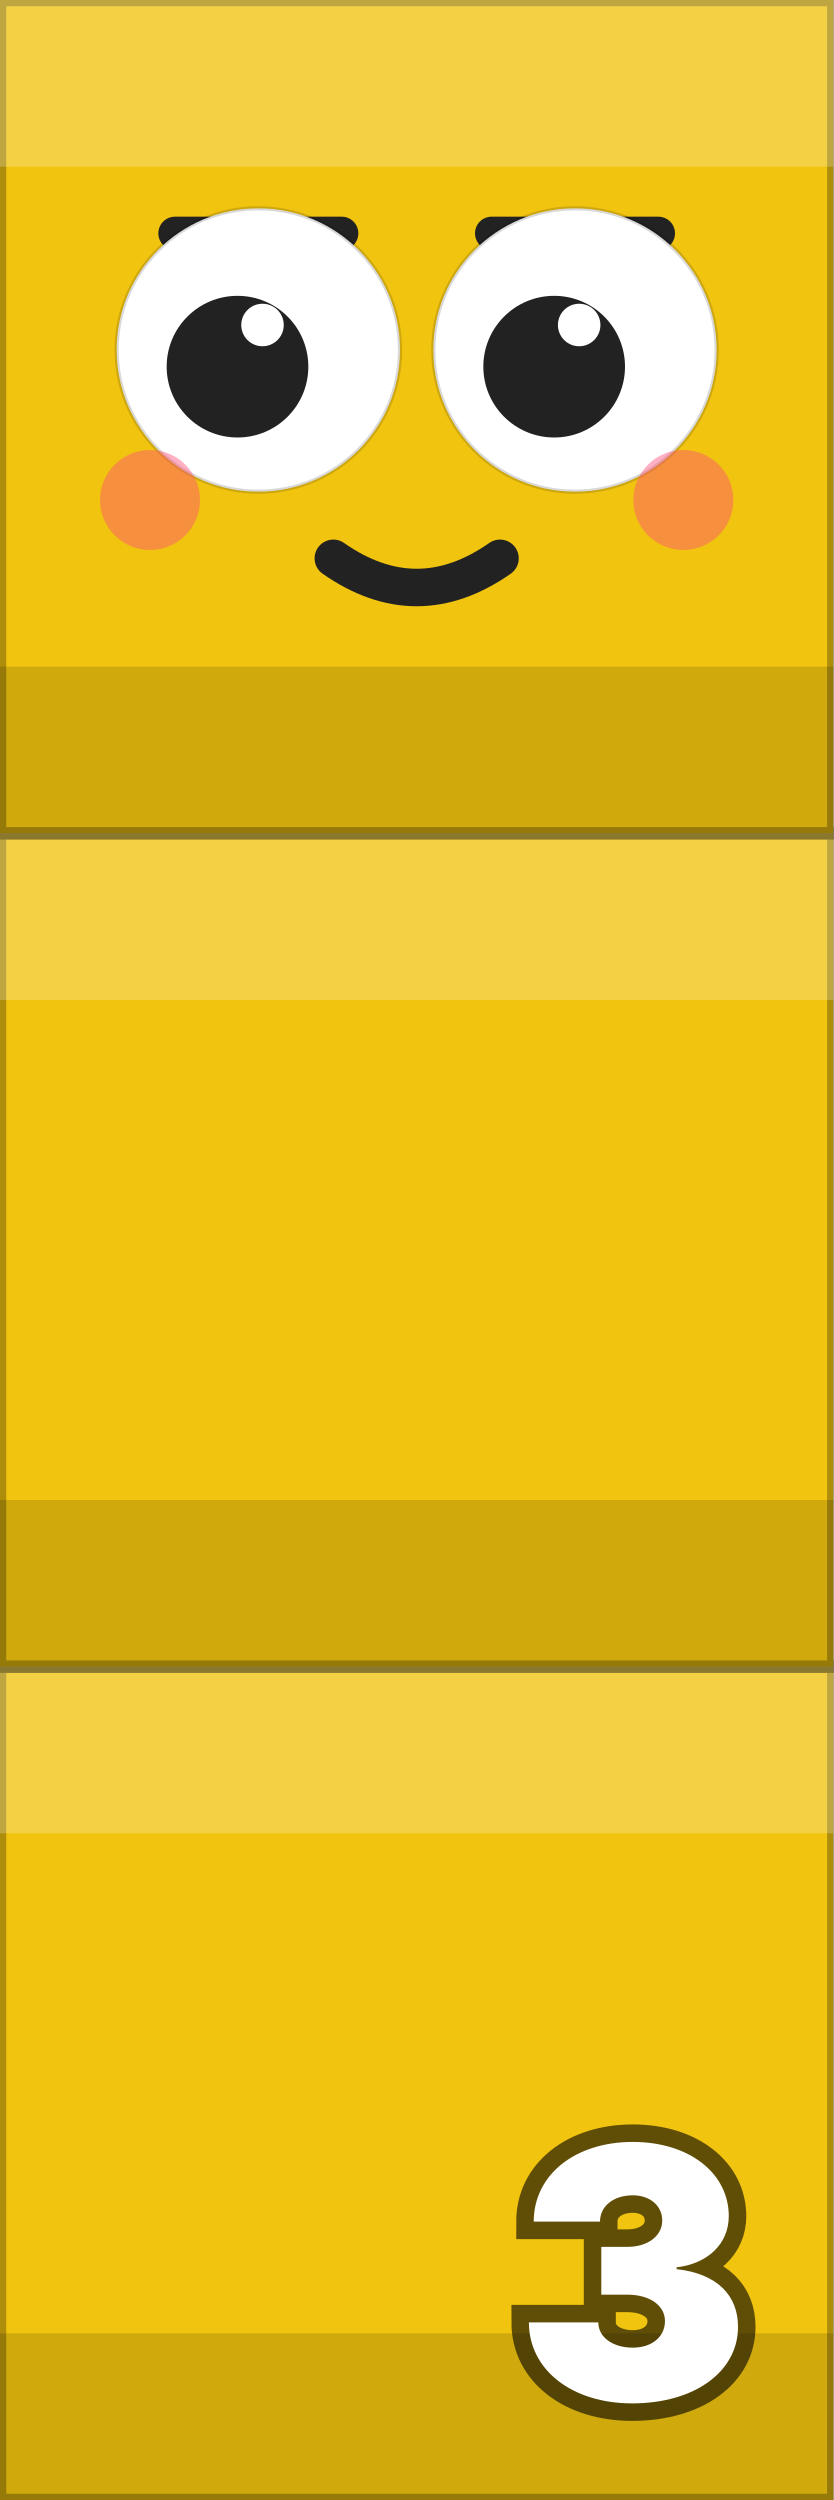
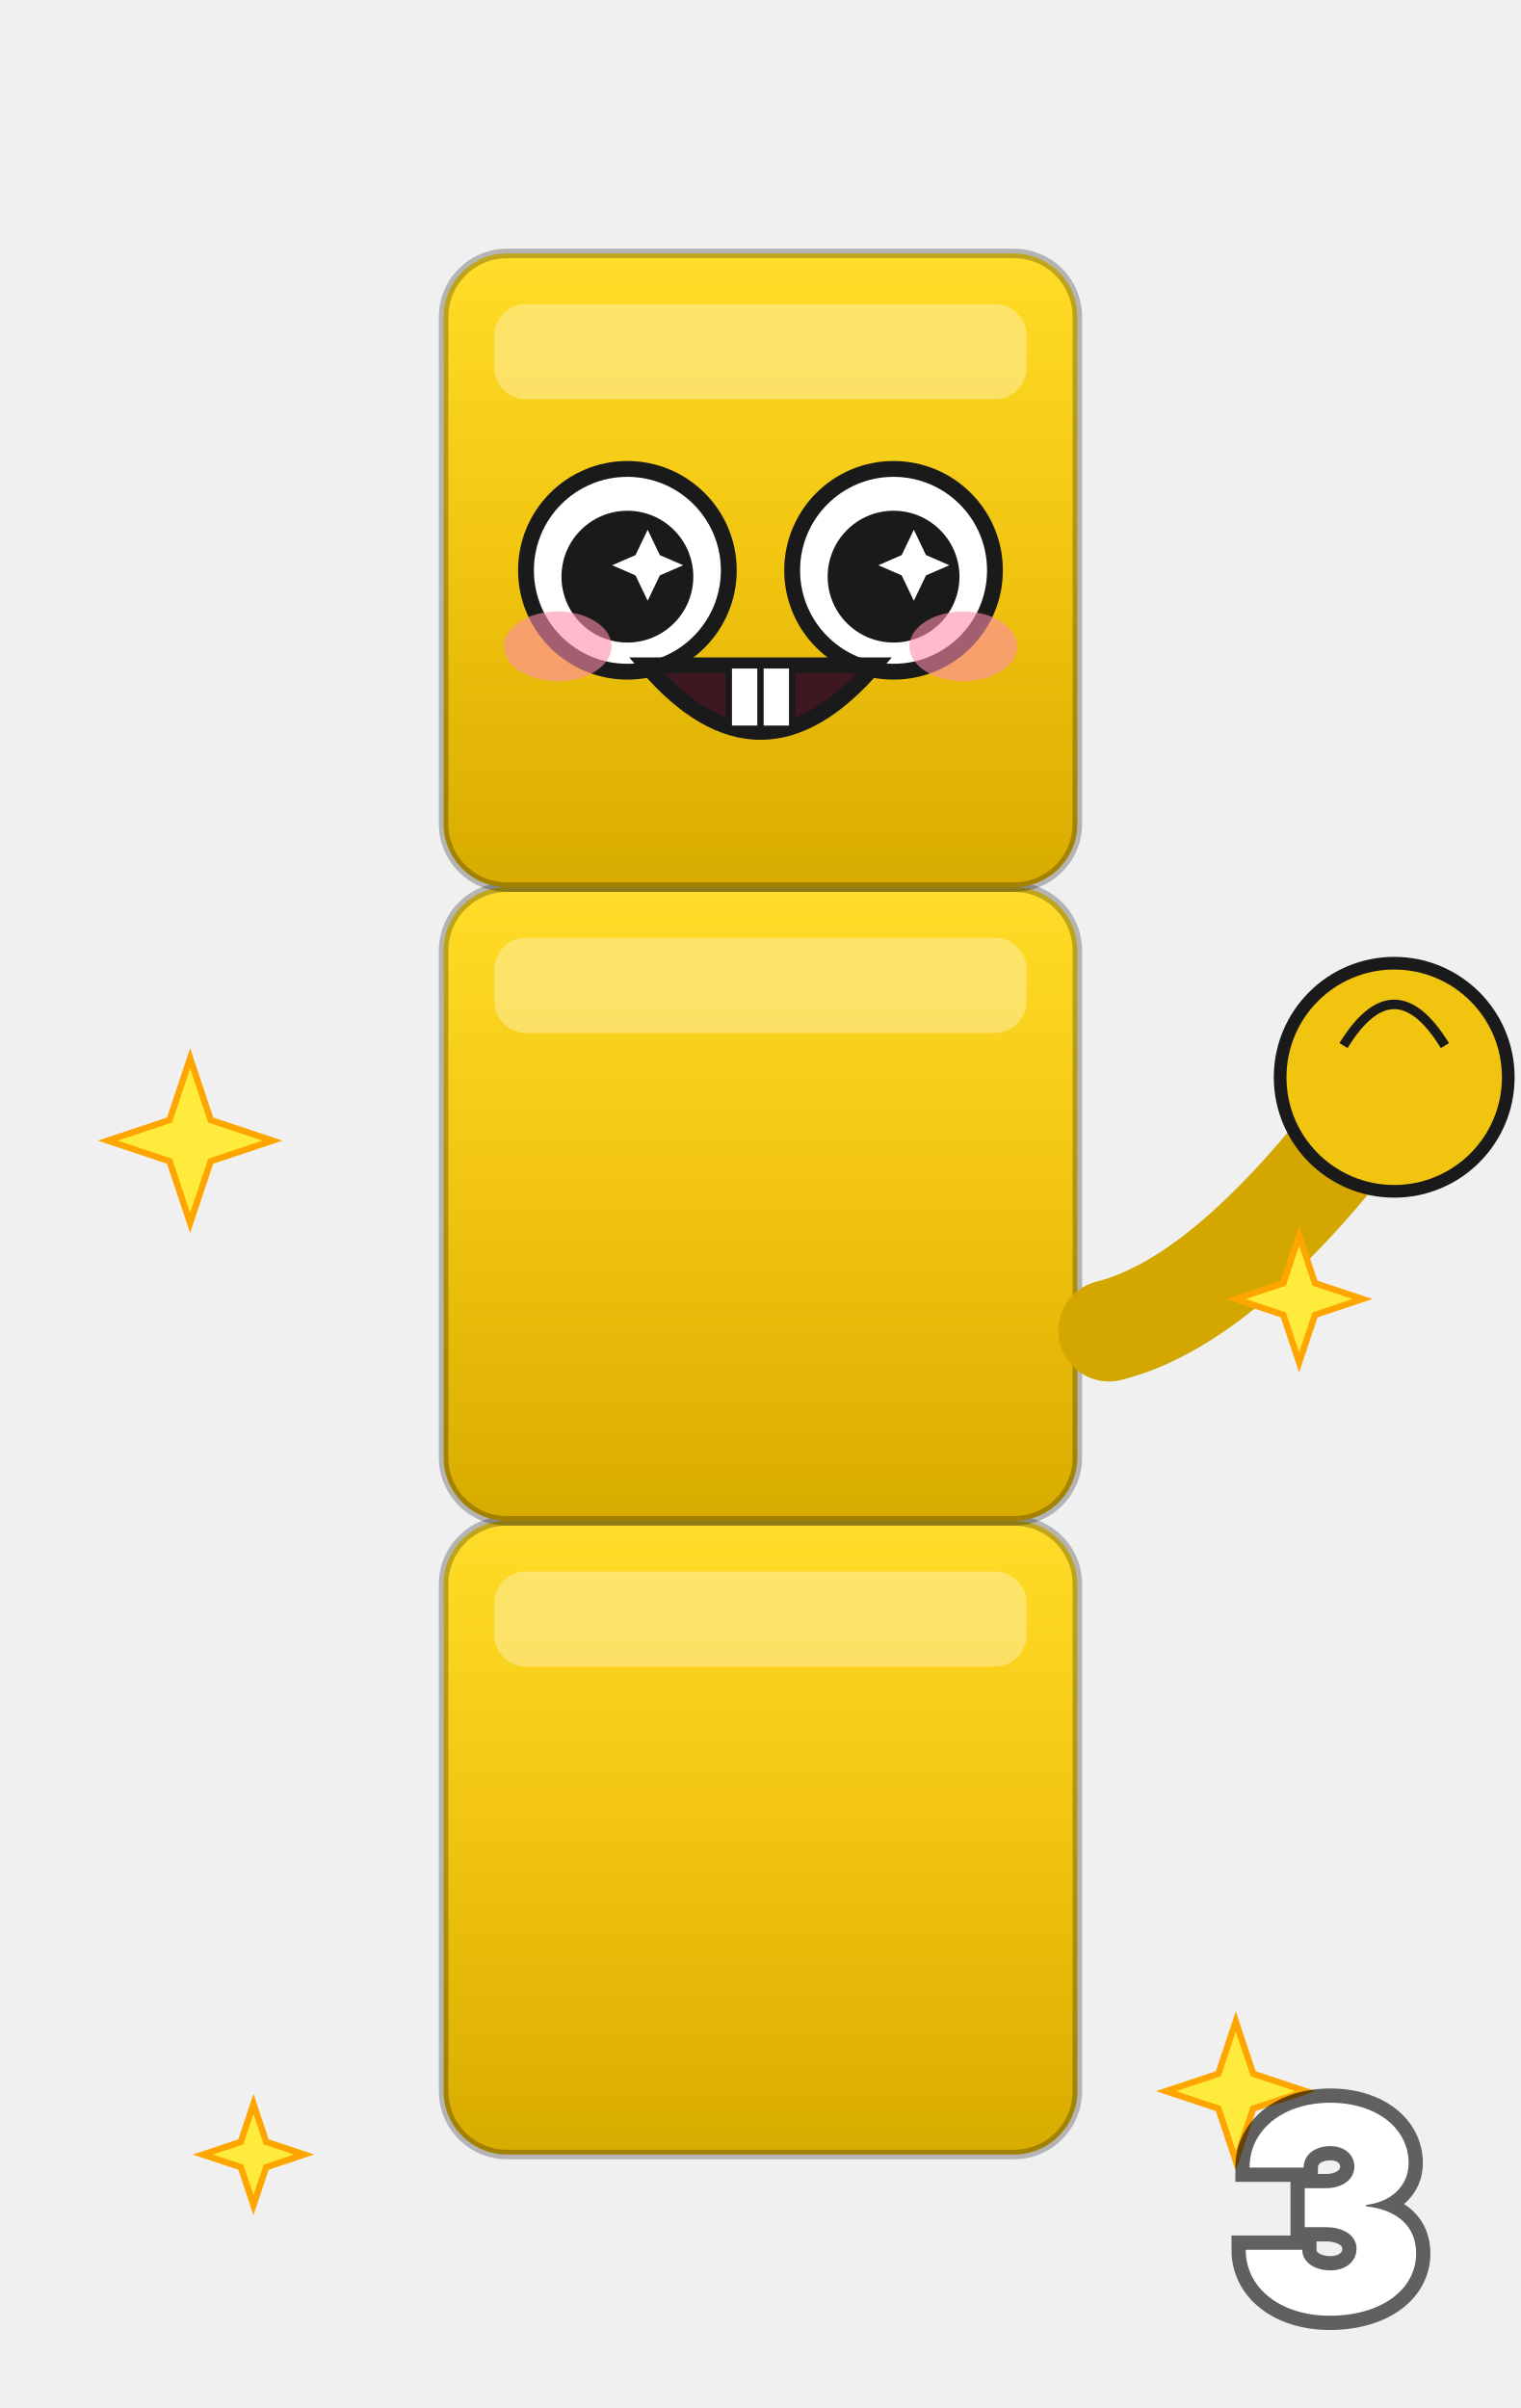
- <svg xmlns="http://www.w3.org/2000/svg" viewBox="0 0 100 300" width="100" height="300">
-   <rect x="0" y="200" width="100" height="100" fill="#F1C40F" stroke="rgba(0,0,0,0.28)" stroke-width="1.5" />
-   <rect x="0" y="200" width="100" height="20" fill="rgba(255,255,255,0.22)" />
-   <rect x="0" y="280" width="100" height="20" fill="rgba(0,0,0,0.14)" />
-   <rect x="0" y="100" width="100" height="100" fill="#F1C40F" stroke="rgba(0,0,0,0.28)" stroke-width="1.5" />
-   <rect x="0" y="100" width="100" height="20" fill="rgba(255,255,255,0.22)" />
-   <rect x="0" y="180" width="100" height="20" fill="rgba(0,0,0,0.14)" />
-   <rect x="0" y="0" width="100" height="100" fill="#F1C40F" stroke="rgba(0,0,0,0.28)" stroke-width="1.5" />
-   <rect x="0" y="0" width="100" height="20" fill="rgba(255,255,255,0.22)" />
-   <rect x="0" y="80" width="100" height="20" fill="rgba(0,0,0,0.14)" />
-   <line x1="21" y1="28" x2="41" y2="28" stroke="#222" stroke-width="4" stroke-linecap="round" />
-   <line x1="59" y1="28" x2="79" y2="28" stroke="#222" stroke-width="4" stroke-linecap="round" />
-   <circle cx="31" cy="42" r="17" fill="white" stroke="rgba(0,0,0,0.15)" stroke-width="0.5" />
-   <circle cx="69" cy="42" r="17" fill="white" stroke="rgba(0,0,0,0.15)" stroke-width="0.5" />
-   <circle cx="28.5" cy="44" r="8.5" fill="#222" />
-   <circle cx="66.5" cy="44" r="8.5" fill="#222" />
-   <circle cx="31.5" cy="39" r="2.55" fill="white" />
-   <circle cx="69.5" cy="39" r="2.55" fill="white" />
-   <circle cx="18" cy="60" r="6" fill="rgba(255,80,120,0.45)" />
-   <circle cx="82" cy="60" r="6" fill="rgba(255,80,120,0.45)" />
-   <path d="M 40 67 Q 50 74, 60 67" stroke="#222" stroke-width="4.5" fill="none" stroke-linecap="round" />
-   <text x="90" y="288" font-family="-apple-system, BlinkMacSystemFont, 'Segoe UI', sans-serif" font-weight="900" font-size="42" fill="white" stroke="rgba(0,0,0,0.6)" stroke-width="4.2" paint-order="stroke fill" text-anchor="end">3</text>
+ <svg xmlns="http://www.w3.org/2000/svg" viewBox="0 0 240 380" width="240" height="380">
+   <defs>
+     <linearGradient id="grad-3" x1="0%" y1="0%" x2="0%" y2="100%">
+       <stop offset="0%" stop-color="#ffdd28" />
+       <stop offset="50%" stop-color="#F1C40F" />
+       <stop offset="100%" stop-color="#d8ab00" />
+     </linearGradient>
+   </defs>
+   <rect x="70" y="240" width="100" height="100" rx="10" fill="url(#grad-3)" stroke="rgba(0,0,0,0.25)" stroke-width="1.5" />
+   <rect x="78" y="248" width="84" height="15" rx="5" fill="rgba(255,255,255,0.32)" />
+   <rect x="70" y="140" width="100" height="100" rx="10" fill="url(#grad-3)" stroke="rgba(0,0,0,0.25)" stroke-width="1.5" />
+   <rect x="78" y="148" width="84" height="15" rx="5" fill="rgba(255,255,255,0.32)" />
+   <rect x="70" y="40" width="100" height="100" rx="10" fill="url(#grad-3)" stroke="rgba(0,0,0,0.25)" stroke-width="1.5" />
+   <rect x="78" y="48" width="84" height="15" rx="5" fill="rgba(255,255,255,0.32)" />
+   <path d="M 175 210 Q 195 205, 220 170" stroke="#d3a600" stroke-width="16" fill="none" stroke-linecap="round" />
+   <circle cx="220" cy="170" r="18" fill="#F1C40F" stroke="#1a1a1a" stroke-width="2" />
+   <path d="M 212 165 Q 220 152, 228 165" stroke="#1a1a1a" stroke-width="1.5" fill="none" />
+   <circle cx="99" cy="90" r="16" fill="white" stroke="#1a1a1a" stroke-width="2.5" />
+   <circle cx="141" cy="90" r="16" fill="white" stroke="#1a1a1a" stroke-width="2.5" />
+   <circle cx="99" cy="91" r="10.4" fill="#1a1a1a" />
+   <circle cx="141" cy="91" r="10.4" fill="#1a1a1a" />
+   <path d="M 102.2 83.6 L 104.12 87.6 L 107.8 89.2 L 104.12 90.8 L 102.2 94.8 L 100.28 90.8 L 96.6 89.2 L 100.28 87.6 Z" fill="white" />
+   <path d="M 144.2 83.6 L 146.12 87.6 L 149.8 89.2 L 146.12 90.8 L 144.2 94.8 L 142.28 90.8 L 138.6 89.2 L 142.28 87.6 Z" fill="white" />
+   <ellipse cx="88" cy="102" rx="8.5" ry="5.5" fill="rgba(255,140,170,0.6)" />
+   <ellipse cx="152" cy="102" rx="8.5" ry="5.5" fill="rgba(255,140,170,0.6)" />
+   <path d="M 102 105 Q 120 126, 138 105 Z" fill="#3D1820" stroke="#1a1a1a" stroke-width="2.5" />
+   <rect x="115" y="105" width="10" height="10" fill="white" stroke="#1a1a1a" stroke-width="1" />
+   <line x1="120" y1="105" x2="120" y2="115" stroke="#1a1a1a" stroke-width="1" />
+   <path d="M 30 167 L 33.25 176.75 L 43 180 L 33.25 183.25 L 30 193 L 26.75 183.25 L 17 180 L 26.75 176.75 Z" fill="#FFEB3B" stroke="#FFA500" stroke-width="1" />
+   <path d="M 205 195 L 207.5 202.5 L 215 205 L 207.5 207.5 L 205 215 L 202.5 207.5 L 195 205 L 202.5 202.5 Z" fill="#FFEB3B" stroke="#FFA500" stroke-width="1" />
+   <path d="M 40 332 L 42 338 L 48 340 L 42 342 L 40 348 L 38 342 L 32 340 L 38 338 Z" fill="#FFEB3B" stroke="#FFA500" stroke-width="1" />
+   <path d="M 195 319 L 197.75 327.25 L 206 330 L 197.75 332.75 L 195 341 L 192.25 332.75 L 184 330 L 192.25 327.25 Z" fill="#FFEB3B" stroke="#FFA500" stroke-width="1" />
+   <text x="225" y="365" font-family="-apple-system, BlinkMacSystemFont, 'Segoe UI', sans-serif" font-weight="900" font-size="45" fill="white" stroke="rgba(0,0,0,0.6)" stroke-width="4.5" paint-order="stroke fill" text-anchor="end">3</text>
</svg>
